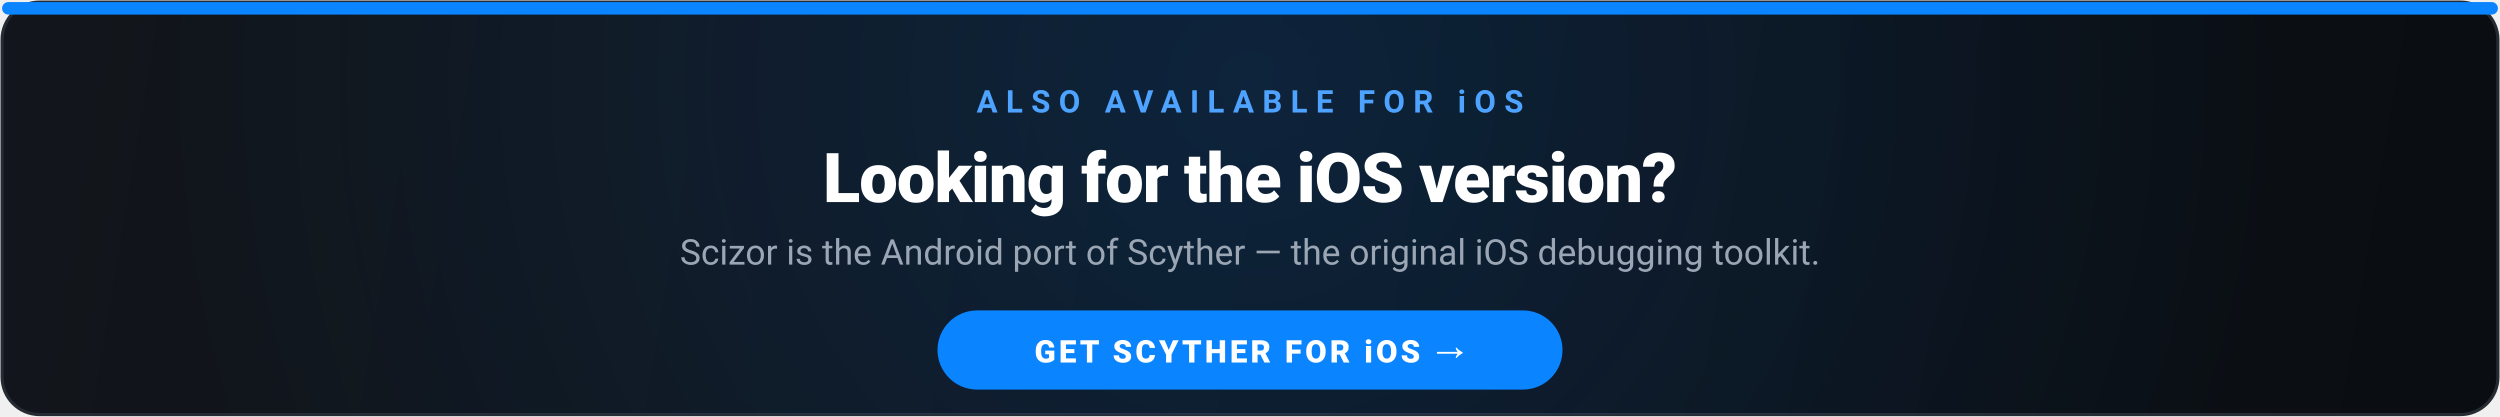
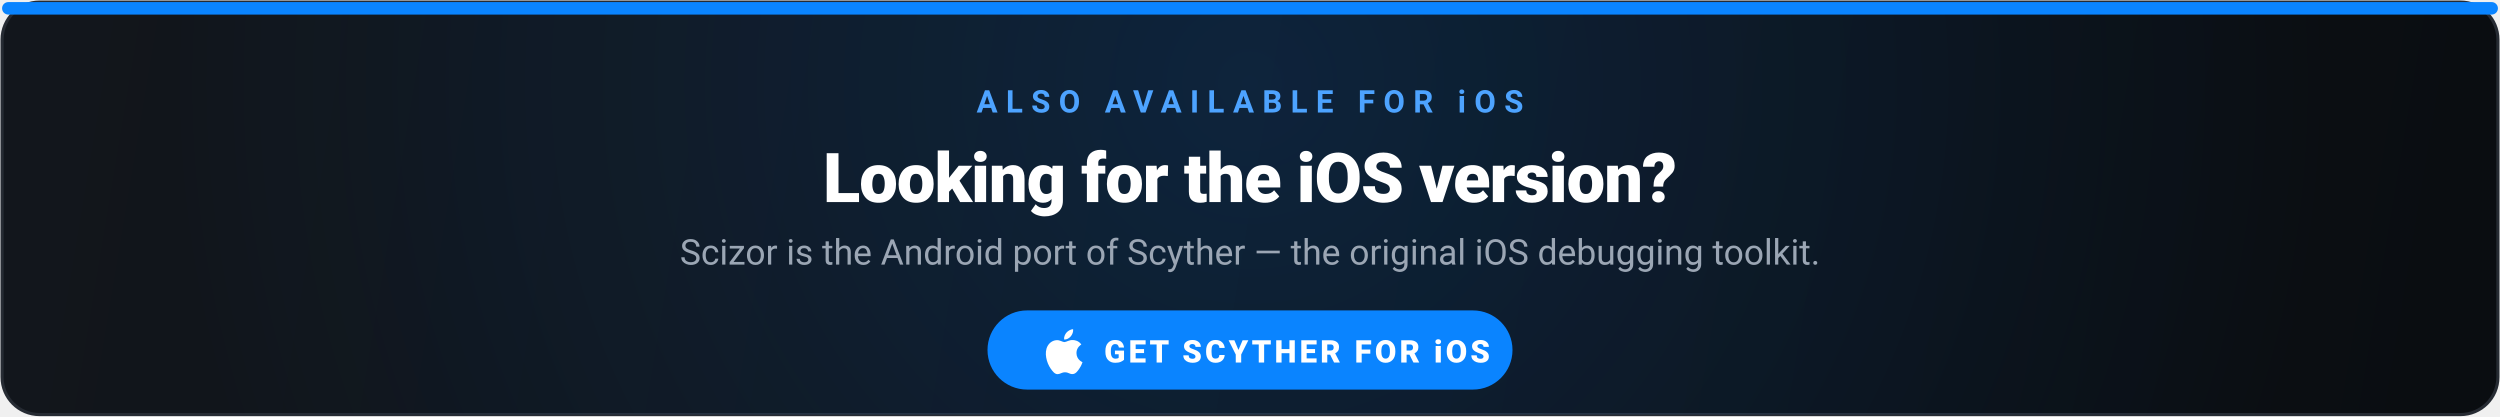
<svg xmlns="http://www.w3.org/2000/svg" width="1200" height="200" viewBox="0 0 1200 200" fill="none" role="img" aria-label="Looking for the iOS version? Get Scyther for iOS">
  <defs>
    <linearGradient id="bg" x1="0" y1="0" x2="1200" y2="200" gradientUnits="userSpaceOnUse">
      <stop stop-color="#12161C" />
      <stop offset="1" stop-color="#0A0D11" />
    </linearGradient>
    <radialGradient id="glow" cx="600" cy="40" r="520" gradientUnits="userSpaceOnUse">
      <stop stop-color="#0A84FF" stop-opacity="0.16" />
      <stop offset="1" stop-color="#0A84FF" stop-opacity="0" />
    </radialGradient>
  </defs>
  <rect x="1" y="1" width="1198" height="198" rx="18" fill="url(#bg)" stroke="#262B33" stroke-width="1.5" />
  <rect x="1" y="1" width="1198" height="198" rx="18" fill="url(#glow)" />
  <rect x="1" y="1" width="1198" height="6" rx="3" fill="#0A84FF" />
  <g font-family="-apple-system, BlinkMacSystemFont, 'Segoe UI', Roboto, Helvetica, Arial, sans-serif">
    <text x="600" y="54" text-anchor="middle" fill="#4DA3FF" font-size="15" font-weight="700" letter-spacing="4">ALSO AVAILABLE FOR iOS</text>
    <text x="600" y="97" text-anchor="middle" fill="#FFFFFF" font-size="33" font-weight="800" letter-spacing="-0.5">Looking for the iOS version?</text>
    <text x="600" y="127" text-anchor="middle" fill="#9BA6B4" font-size="17" font-weight="400">Scizor is the Android port of Scyther — the original iOS debugging toolkit.</text>
-     <rect x="450" y="149" width="300" height="38" rx="19" fill="#0A84FF" />
-     <text x="600" y="174" text-anchor="middle" fill="#FFFFFF" font-size="15" font-weight="800" letter-spacing="1.5">GET SCYTHER FOR iOS  →</text>
+     <rect x="474" y="149" width="252" height="38" rx="19" fill="#0A84FF" />
+     <g transform="translate(500,158) scale(0.9)" fill="#FFFFFF">
+       <path d="M12.152 6.896c-.948 0-2.415-1.078-3.96-1.04-2.04.027-3.91 1.183-4.961 3.014-2.117 3.675-.546 9.103 1.519 12.09 1.013 1.454 2.208 3.09 3.792 3.033 1.52-.065 2.09-.987 3.935-.987 1.831 0 2.35.987 3.96.948 1.637-.026 2.676-1.48 3.676-2.948 1.156-1.688 1.636-3.325 1.662-3.415-.039-.013-3.182-1.221-3.22-4.857-.026-3.04 2.48-4.494 2.597-4.559-1.429-2.09-3.623-2.324-4.39-2.376-2-.156-3.675 1.09-4.61 1.09zM15.53 3.83c.843-1.012 1.4-2.427 1.245-3.83-1.207.052-2.662.805-3.532 1.818-.78.896-1.454 2.338-1.273 3.714 1.338.104 2.715-.688 3.559-1.701" />
+     </g>
+     <text x="530" y="174" text-anchor="start" fill="#FFFFFF" font-size="15" font-weight="800" letter-spacing="1.5">GET SCYTHER FOR iOS</text>
  </g>
</svg>
